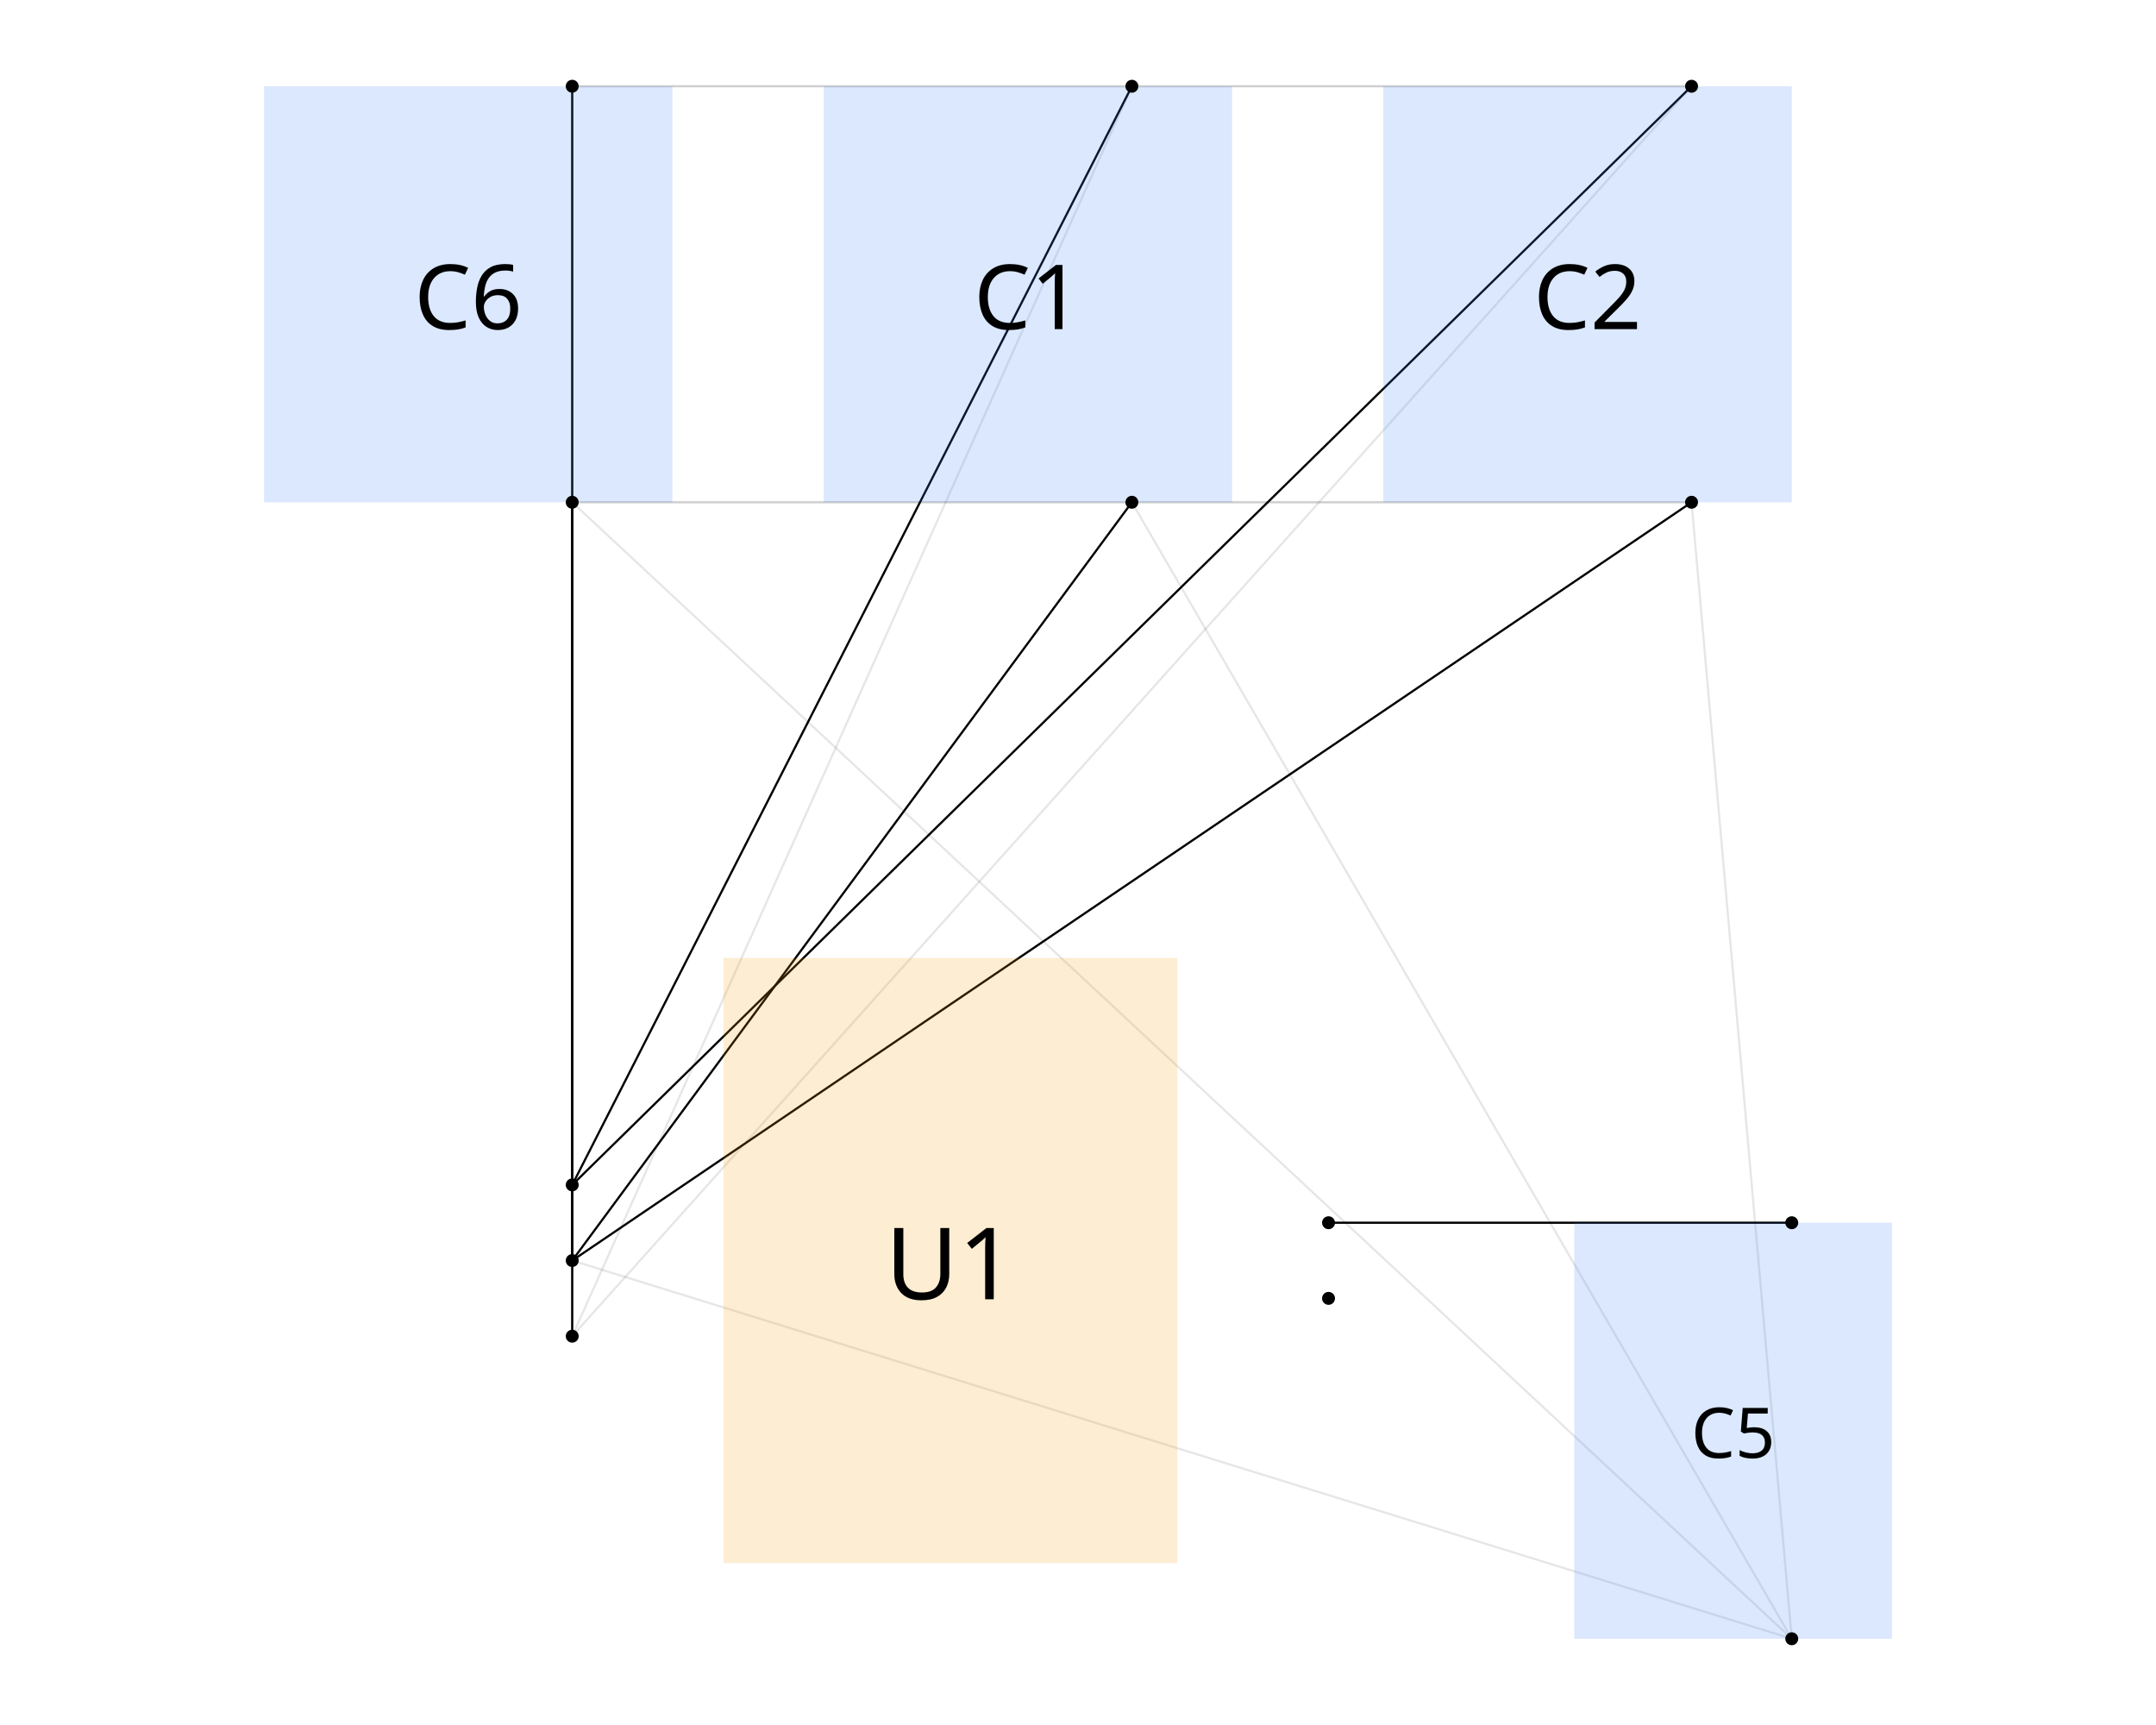
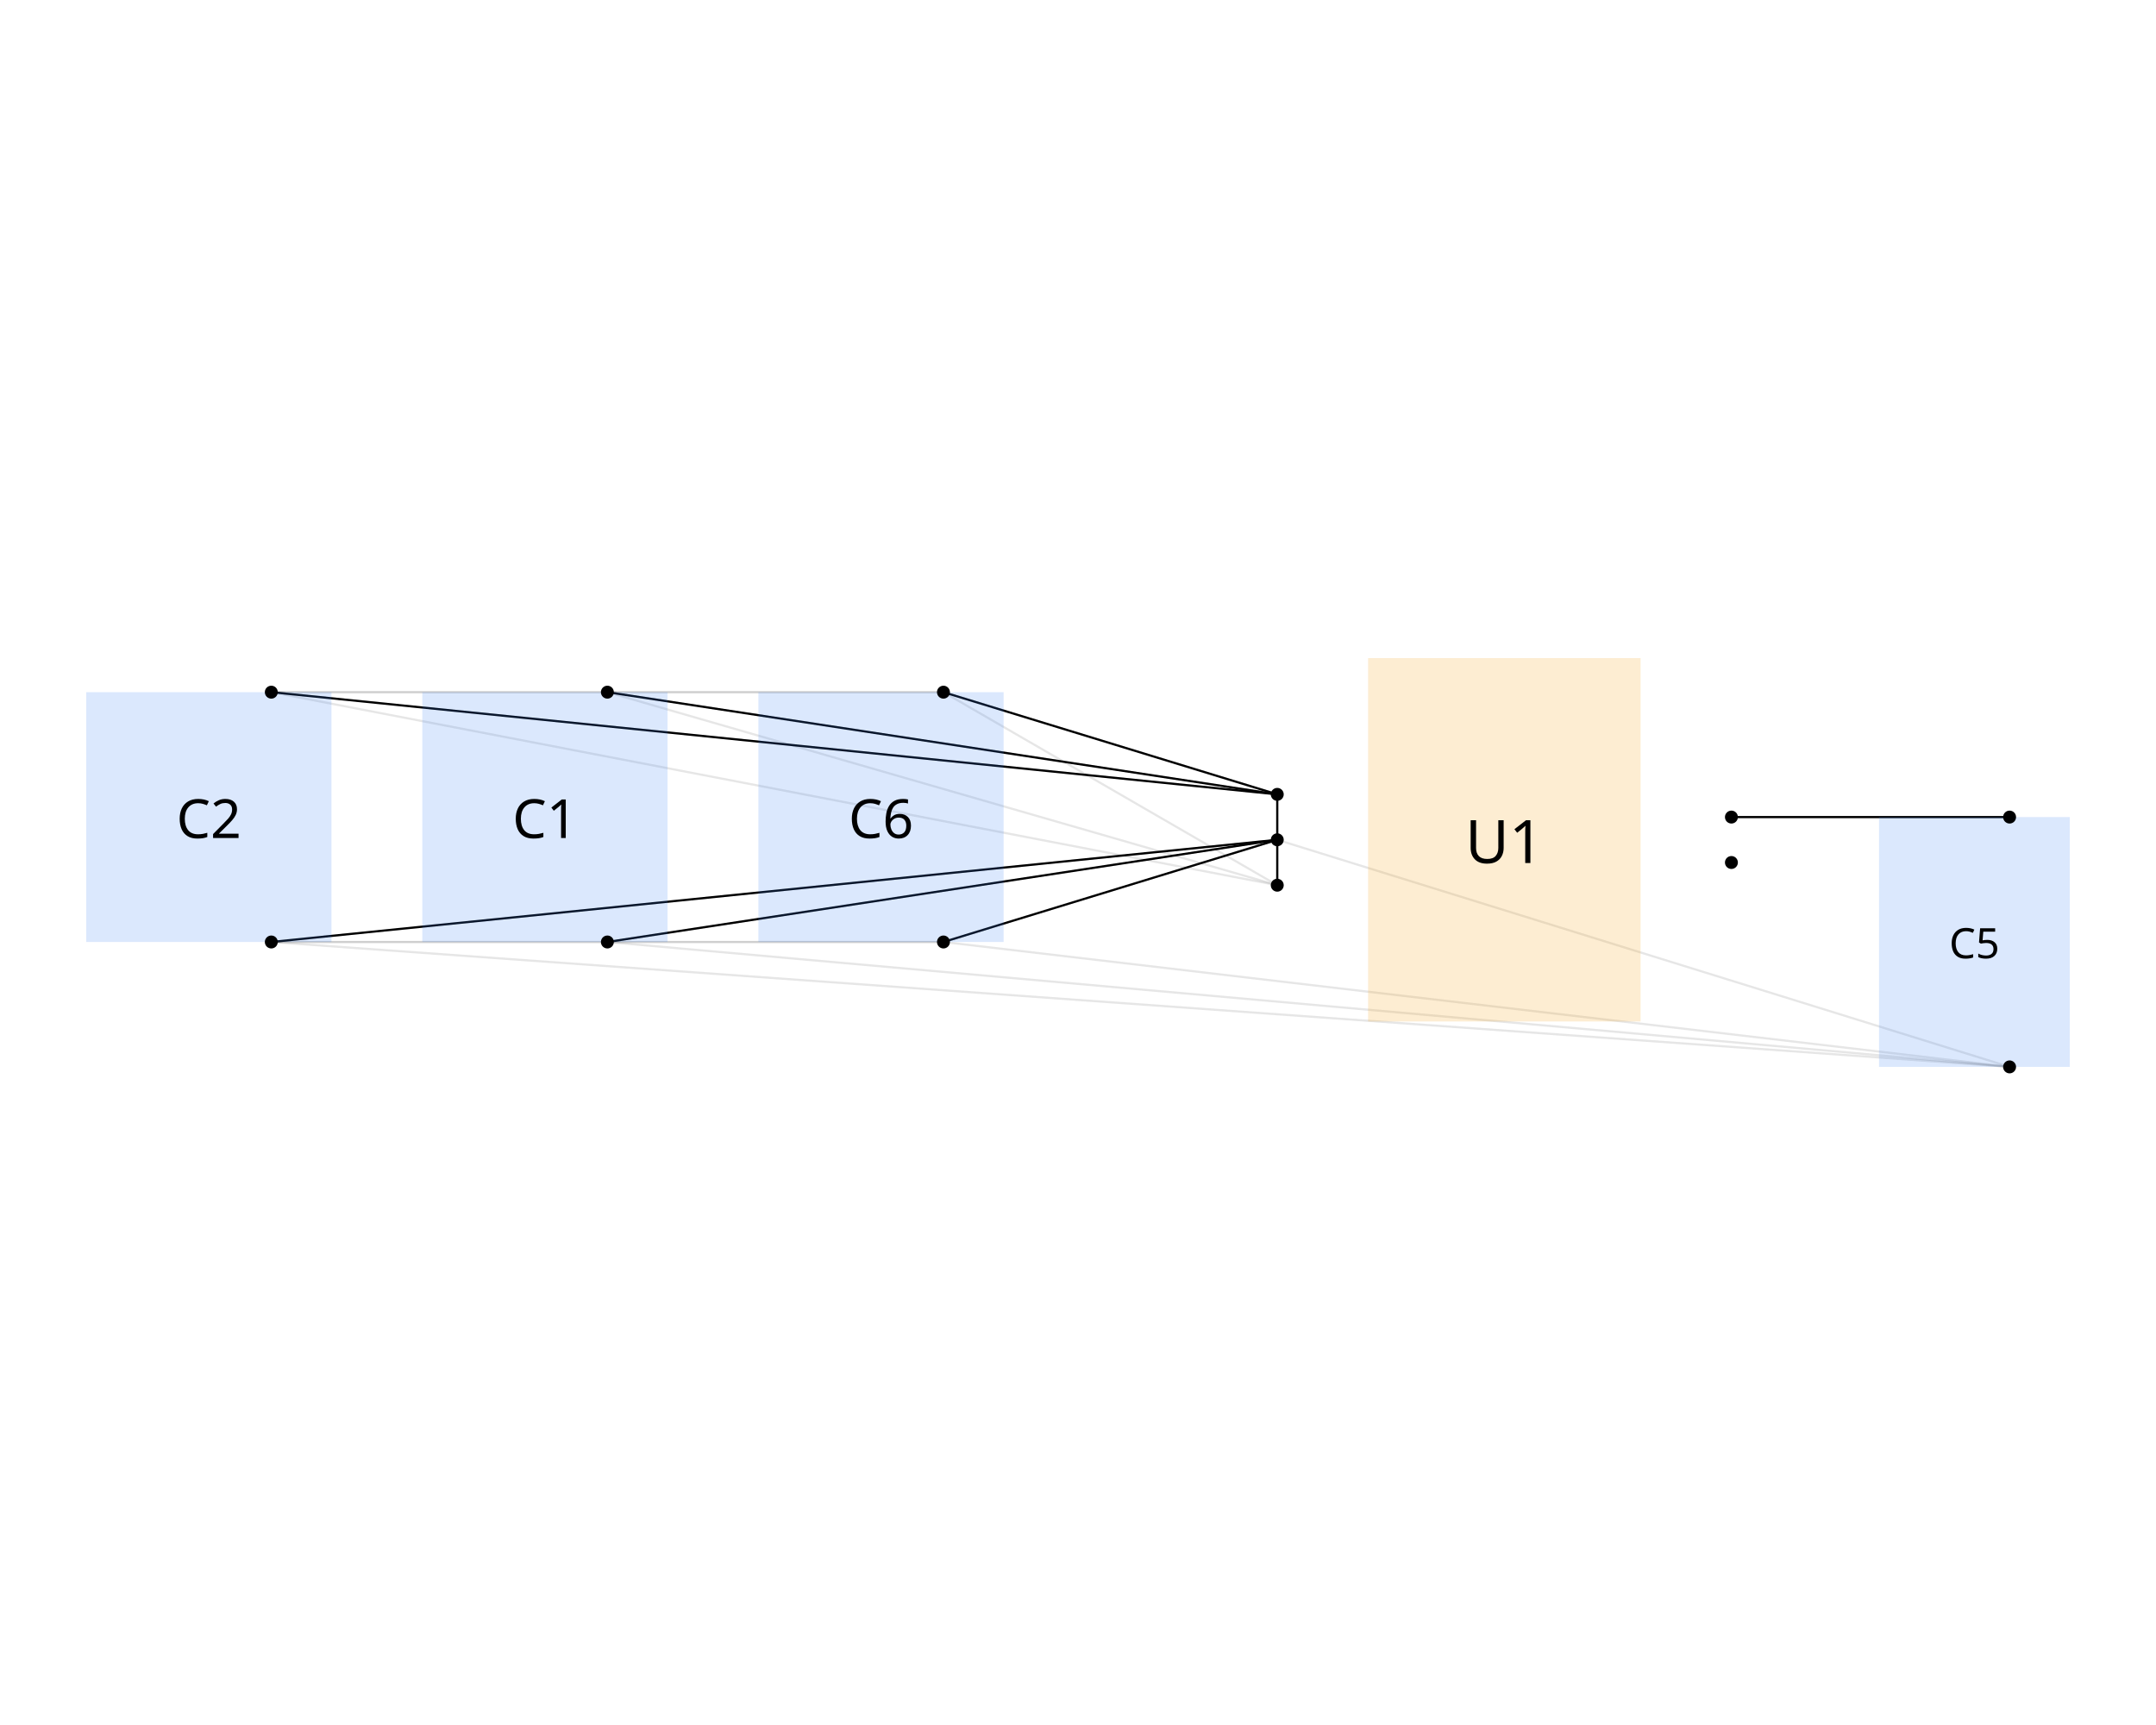
<svg xmlns="http://www.w3.org/2000/svg" width="1000" height="800" viewBox="0 0 1000 800">
  <rect width="100%" height="100%" fill="white" />
  <g>
-     <polyline data-points="-1.9450000000000003,3.205 -0.4650000000000003,3.205" data-type="line" data-label="" points="265.408,40 524.994,40" fill="none" stroke="rgba(0,0,0,0.1)" stroke-width="1px" />
+     <polyline data-points="-3.415,0.7500000000000002 -4.895,0.7500000000000002" data-type="line" data-label="" points="437.596,321.007 281.717,321.007" fill="none" stroke="rgba(0,0,0,0.1)" stroke-width="1px" />
  </g>
  <g>
-     <polyline data-points="-1.9450000000000003,3.205 1.0149999999999997,3.205" data-type="line" data-label="" points="265.408,40 784.58,40" fill="none" stroke="rgba(0,0,0,0.1)" stroke-width="1px" />
+     <polyline data-points="-3.415,0.7500000000000002 -6.375,0.7500000000000002" data-type="line" data-label="" points="437.596,321.007 125.839,321.007" fill="none" stroke="rgba(0,0,0,0.1)" stroke-width="1px" />
  </g>
  <g>
-     <polyline data-points="-1.9450000000000003,3.205 -1.9449999999999998,0.3000000000000001" data-type="line" data-label="" points="265.408,40 265.408,549.525" fill="none" stroke="rgba(0,0,0,0.1)" stroke-width="1px" />
+     <polyline data-points="-3.415,0.7500000000000002 -1.9449999999999998,0.3000000000000001" data-type="line" data-label="" points="437.596,321.007 592.421,368.403" fill="none" stroke="rgba(0,0,0,0.1)" stroke-width="1px" />
  </g>
  <g>
-     <polyline data-points="-1.9450000000000003,3.205 -1.9449999999999998,-0.09999999999999992" data-type="line" data-label="" points="265.408,40 265.408,619.683" fill="none" stroke="rgba(0,0,0,0.1)" stroke-width="1px" />
+     <polyline data-points="-3.415,0.7500000000000002 -1.9449999999999998,-0.09999999999999992" data-type="line" data-label="" points="437.596,321.007 592.421,410.532" fill="none" stroke="rgba(0,0,0,0.1)" stroke-width="1px" />
  </g>
  <g>
-     <polyline data-points="-0.4650000000000003,3.205 1.0149999999999997,3.205" data-type="line" data-label="" points="524.994,40 784.58,40" fill="none" stroke="rgba(0,0,0,0.1)" stroke-width="1px" />
+     <polyline data-points="-4.895,0.7500000000000002 -6.375,0.7500000000000002" data-type="line" data-label="" points="281.717,321.007 125.839,321.007" fill="none" stroke="rgba(0,0,0,0.1)" stroke-width="1px" />
  </g>
  <g>
-     <polyline data-points="-0.4650000000000003,3.205 -1.9449999999999998,0.3000000000000001" data-type="line" data-label="" points="524.994,40 265.408,549.525" fill="none" stroke="rgba(0,0,0,0.1)" stroke-width="1px" />
+     <polyline data-points="-4.895,0.7500000000000002 -1.9449999999999998,0.3000000000000001" data-type="line" data-label="" points="281.717,321.007 592.421,368.403" fill="none" stroke="rgba(0,0,0,0.1)" stroke-width="1px" />
  </g>
  <g>
-     <polyline data-points="-0.4650000000000003,3.205 -1.9449999999999998,-0.09999999999999992" data-type="line" data-label="" points="524.994,40 265.408,619.683" fill="none" stroke="rgba(0,0,0,0.1)" stroke-width="1px" />
+     <polyline data-points="-4.895,0.7500000000000002 -1.9449999999999998,-0.09999999999999992" data-type="line" data-label="" points="281.717,321.007 592.421,410.532" fill="none" stroke="rgba(0,0,0,0.1)" stroke-width="1px" />
  </g>
  <g>
-     <polyline data-points="1.0149999999999997,3.205 -1.9449999999999998,0.3000000000000001" data-type="line" data-label="" points="784.58,40 265.408,549.525" fill="none" stroke="rgba(0,0,0,0.1)" stroke-width="1px" />
+     <polyline data-points="-6.375,0.7500000000000002 -1.9449999999999998,0.3000000000000001" data-type="line" data-label="" points="125.839,321.007 592.421,368.403" fill="none" stroke="rgba(0,0,0,0.1)" stroke-width="1px" />
  </g>
  <g>
-     <polyline data-points="1.0149999999999997,3.205 -1.9449999999999998,-0.09999999999999992" data-type="line" data-label="" points="784.58,40 265.408,619.683" fill="none" stroke="rgba(0,0,0,0.1)" stroke-width="1px" />
+     <polyline data-points="-6.375,0.7500000000000002 -1.9449999999999998,-0.09999999999999992" data-type="line" data-label="" points="125.839,321.007 592.421,410.532" fill="none" stroke="rgba(0,0,0,0.1)" stroke-width="1px" />
  </g>
  <g>
-     <polyline data-points="-1.9449999999999998,0.3000000000000001 -1.9449999999999998,-0.09999999999999992" data-type="line" data-label="" points="265.408,549.525 265.408,619.683" fill="none" stroke="rgba(0,0,0,0.1)" stroke-width="1px" />
+     <polyline data-points="-1.9449999999999998,0.3000000000000001 -1.9449999999999998,-0.09999999999999992" data-type="line" data-label="" points="592.421,368.403 592.421,410.532" fill="none" stroke="rgba(0,0,0,0.1)" stroke-width="1px" />
  </g>
  <g>
-     <polyline data-points="-1.9450000000000003,2.1050000000000004 -0.4650000000000002,2.1050000000000004" data-type="line" data-label="" points="265.408,232.935 524.994,232.935" fill="none" stroke="rgba(0,0,0,0.1)" stroke-width="1px" />
+     <polyline data-points="-3.415,-0.34999999999999987 -4.895,-0.34999999999999987" data-type="line" data-label="" points="437.596,436.863 281.717,436.863" fill="none" stroke="rgba(0,0,0,0.1)" stroke-width="1px" />
  </g>
  <g>
-     <polyline data-points="-1.9450000000000003,2.1050000000000004 1.0149999999999997,2.1050000000000004" data-type="line" data-label="" points="265.408,232.935 784.58,232.935" fill="none" stroke="rgba(0,0,0,0.1)" stroke-width="1px" />
+     <polyline data-points="-3.415,-0.34999999999999987 -6.375,-0.34999999999999987" data-type="line" data-label="" points="437.596,436.863 125.839,436.863" fill="none" stroke="rgba(0,0,0,0.1)" stroke-width="1px" />
  </g>
  <g>
-     <polyline data-points="-1.9450000000000003,2.1050000000000004 1.28,-0.9000000000000001" data-type="line" data-label="" points="265.408,232.935 831.06,760" fill="none" stroke="rgba(0,0,0,0.1)" stroke-width="1px" />
+     <polyline data-points="-3.415,-0.34999999999999987 1.28,-0.9000000000000001" data-type="line" data-label="" points="437.596,436.863 932.089,494.791" fill="none" stroke="rgba(0,0,0,0.1)" stroke-width="1px" />
  </g>
  <g>
-     <polyline data-points="-1.9450000000000003,2.1050000000000004 -1.9449999999999998,0.10000000000000009" data-type="line" data-label="" points="265.408,232.935 265.408,584.604" fill="none" stroke="rgba(0,0,0,0.1)" stroke-width="1px" />
+     <polyline data-points="-3.415,-0.34999999999999987 -1.9449999999999998,0.10000000000000009" data-type="line" data-label="" points="437.596,436.863 592.421,389.468" fill="none" stroke="rgba(0,0,0,0.1)" stroke-width="1px" />
  </g>
  <g>
-     <polyline data-points="-0.4650000000000002,2.1050000000000004 1.0149999999999997,2.1050000000000004" data-type="line" data-label="" points="524.994,232.935 784.58,232.935" fill="none" stroke="rgba(0,0,0,0.1)" stroke-width="1px" />
+     <polyline data-points="-4.895,-0.34999999999999987 -6.375,-0.34999999999999987" data-type="line" data-label="" points="281.717,436.863 125.839,436.863" fill="none" stroke="rgba(0,0,0,0.1)" stroke-width="1px" />
  </g>
  <g>
-     <polyline data-points="-0.4650000000000002,2.1050000000000004 1.28,-0.9000000000000001" data-type="line" data-label="" points="524.994,232.935 831.06,760" fill="none" stroke="rgba(0,0,0,0.1)" stroke-width="1px" />
+     <polyline data-points="-4.895,-0.34999999999999987 1.28,-0.9000000000000001" data-type="line" data-label="" points="281.717,436.863 932.089,494.791" fill="none" stroke="rgba(0,0,0,0.1)" stroke-width="1px" />
  </g>
  <g>
-     <polyline data-points="-0.4650000000000002,2.1050000000000004 -1.9449999999999998,0.10000000000000009" data-type="line" data-label="" points="524.994,232.935 265.408,584.604" fill="none" stroke="rgba(0,0,0,0.1)" stroke-width="1px" />
+     <polyline data-points="-4.895,-0.34999999999999987 -1.9449999999999998,0.10000000000000009" data-type="line" data-label="" points="281.717,436.863 592.421,389.468" fill="none" stroke="rgba(0,0,0,0.1)" stroke-width="1px" />
  </g>
  <g>
-     <polyline data-points="1.0149999999999997,2.1050000000000004 1.28,-0.9000000000000001" data-type="line" data-label="" points="784.58,232.935 831.06,760" fill="none" stroke="rgba(0,0,0,0.1)" stroke-width="1px" />
+     <polyline data-points="-6.375,-0.34999999999999987 1.28,-0.9000000000000001" data-type="line" data-label="" points="125.839,436.863 932.089,494.791" fill="none" stroke="rgba(0,0,0,0.1)" stroke-width="1px" />
  </g>
  <g>
-     <polyline data-points="1.0149999999999997,2.1050000000000004 -1.9449999999999998,0.10000000000000009" data-type="line" data-label="" points="784.58,232.935 265.408,584.604" fill="none" stroke="rgba(0,0,0,0.1)" stroke-width="1px" />
+     <polyline data-points="-6.375,-0.34999999999999987 -1.9449999999999998,0.10000000000000009" data-type="line" data-label="" points="125.839,436.863 592.421,389.468" fill="none" stroke="rgba(0,0,0,0.1)" stroke-width="1px" />
  </g>
  <g>
-     <polyline data-points="1.28,-0.9000000000000001 -1.9449999999999998,0.10000000000000009" data-type="line" data-label="" points="831.06,760 265.408,584.604" fill="none" stroke="rgba(0,0,0,0.1)" stroke-width="1px" />
+     <polyline data-points="1.28,-0.9000000000000001 -1.9449999999999998,0.10000000000000009" data-type="line" data-label="" points="932.089,494.791 592.421,389.468" fill="none" stroke="rgba(0,0,0,0.1)" stroke-width="1px" />
  </g>
  <g>
-     <polyline data-points="1.28,0.19999999999999996 0.05500000000000016,0.2000000000000001" data-type="line" data-label="" points="831.06,567.065 616.2,567.065" fill="none" stroke="rgba(0,0,0,0.1)" stroke-width="1px" />
+     <polyline data-points="1.28,0.19999999999999996 0.05500000000000016,0.2000000000000001" data-type="line" data-label="" points="932.089,378.935 803.068,378.935" fill="none" stroke="rgba(0,0,0,0.1)" stroke-width="1px" />
  </g>
  <g>
-     <polyline data-points="-1.9449999999999998,0.3000000000000001 -1.9450000000000003,3.205" data-type="line" data-label="" points="265.408,549.525 265.408,40" fill="none" stroke="black" stroke-width="1px" />
+     <polyline data-points="-1.9449999999999998,0.3000000000000001 -3.415,0.7500000000000002" data-type="line" data-label="" points="592.421,368.403 437.596,321.007" fill="none" stroke="black" stroke-width="1px" />
  </g>
  <g>
-     <polyline data-points="-1.9449999999999998,0.3000000000000001 -0.4650000000000003,3.205" data-type="line" data-label="" points="265.408,549.525 524.994,40" fill="none" stroke="black" stroke-width="1px" />
+     <polyline data-points="-1.9449999999999998,0.3000000000000001 -4.895,0.7500000000000002" data-type="line" data-label="" points="592.421,368.403 281.717,321.007" fill="none" stroke="black" stroke-width="1px" />
  </g>
  <g>
-     <polyline data-points="-1.9449999999999998,0.3000000000000001 1.0149999999999997,3.205" data-type="line" data-label="" points="265.408,549.525 784.58,40" fill="none" stroke="black" stroke-width="1px" />
+     <polyline data-points="-1.9449999999999998,0.3000000000000001 -6.375,0.7500000000000002" data-type="line" data-label="" points="592.421,368.403 125.839,321.007" fill="none" stroke="black" stroke-width="1px" />
  </g>
  <g>
-     <polyline data-points="-1.9449999999999998,-0.09999999999999992 -1.9449999999999998,0.3000000000000001" data-type="line" data-label="" points="265.408,619.683 265.408,549.525" fill="none" stroke="black" stroke-width="1px" />
+     <polyline data-points="-1.9449999999999998,-0.09999999999999992 -1.9449999999999998,0.3000000000000001" data-type="line" data-label="" points="592.421,410.532 592.421,368.403" fill="none" stroke="black" stroke-width="1px" />
  </g>
  <g>
-     <polyline data-points="-1.9449999999999998,0.10000000000000009 -1.9450000000000003,2.1050000000000004" data-type="line" data-label="" points="265.408,584.604 265.408,232.935" fill="none" stroke="black" stroke-width="1px" />
+     <polyline data-points="-1.9449999999999998,0.10000000000000009 -3.415,-0.34999999999999987" data-type="line" data-label="" points="592.421,389.468 437.596,436.863" fill="none" stroke="black" stroke-width="1px" />
  </g>
  <g>
-     <polyline data-points="-1.9449999999999998,0.10000000000000009 -0.4650000000000002,2.1050000000000004" data-type="line" data-label="" points="265.408,584.604 524.994,232.935" fill="none" stroke="black" stroke-width="1px" />
+     <polyline data-points="-1.9449999999999998,0.10000000000000009 -4.895,-0.34999999999999987" data-type="line" data-label="" points="592.421,389.468 281.717,436.863" fill="none" stroke="black" stroke-width="1px" />
  </g>
  <g>
-     <polyline data-points="-1.9449999999999998,0.10000000000000009 1.0149999999999997,2.1050000000000004" data-type="line" data-label="" points="265.408,584.604 784.58,232.935" fill="none" stroke="black" stroke-width="1px" />
+     <polyline data-points="-1.9449999999999998,0.10000000000000009 -6.375,-0.34999999999999987" data-type="line" data-label="" points="592.421,389.468 125.839,436.863" fill="none" stroke="black" stroke-width="1px" />
  </g>
  <g>
-     <polyline data-points="0.05500000000000016,0.2000000000000001 1.28,0.19999999999999996" data-type="line" data-label="" points="616.2,567.065 831.06,567.065" fill="none" stroke="black" stroke-width="1px" />
+     <polyline data-points="0.05500000000000016,0.2000000000000001 1.28,0.19999999999999996" data-type="line" data-label="" points="803.068,378.935 932.089,378.935" fill="none" stroke="black" stroke-width="1px" />
  </g>
  <g>
-     <rect data-type="rect" data-label="C6" data-x="-2.22" data-y="2.6550000000000002" x="122.46" y="40" width="189.428" height="192.935" fill="rgba(59, 130, 246, 0.18)" stroke="none" stroke-width="0.006" />
+     <rect data-type="rect" data-label="C6" data-x="-3.69" data-y="0.20000000000000018" x="351.757" y="321.007" width="113.749" height="115.856" fill="rgba(59, 130, 246, 0.18)" stroke="none" stroke-width="0.009" />
  </g>
  <g>
-     <rect data-type="rect" data-label="C1" data-x="-0.7400000000000002" data-y="2.6550000000000002" x="382.046" y="40" width="189.428" height="192.935" fill="rgba(59, 130, 246, 0.18)" stroke="none" stroke-width="0.006" />
+     <rect data-type="rect" data-label="C1" data-x="-5.17" data-y="0.20000000000000018" x="195.879" y="321.007" width="113.749" height="115.856" fill="rgba(59, 130, 246, 0.18)" stroke="none" stroke-width="0.009" />
  </g>
  <g>
-     <rect data-type="rect" data-label="C2" data-x="0.7399999999999998" data-y="2.6550000000000002" x="641.632" y="40" width="189.428" height="192.935" fill="rgba(59, 130, 246, 0.18)" stroke="none" stroke-width="0.006" />
+     <rect data-type="rect" data-label="C2" data-x="-6.65" data-y="0.20000000000000018" x="40" y="321.007" width="113.749" height="115.856" fill="rgba(59, 130, 246, 0.18)" stroke="none" stroke-width="0.009" />
  </g>
  <g>
-     <rect data-type="rect" data-label="C5" data-x="1.125" data-y="-0.3500000000000001" x="730.207" y="567.065" width="147.333" height="192.935" fill="rgba(59, 130, 246, 0.18)" stroke="none" stroke-width="0.006" />
+     <rect data-type="rect" data-label="C5" data-x="1.125" data-y="-0.3500000000000001" x="871.528" y="378.935" width="88.472" height="115.856" fill="rgba(59, 130, 246, 0.18)" stroke="none" stroke-width="0.009" />
  </g>
  <g>
-     <rect data-type="rect" data-label="U1" data-x="-0.9449999999999998" data-y="0.10000000000000009" x="335.566" y="444.287" width="210.475" height="280.633" fill="rgba(245, 158, 11, 0.18)" stroke="none" stroke-width="0.006" />
+     <rect data-type="rect" data-label="U1" data-x="-0.9449999999999998" data-y="0.10000000000000009" x="634.551" y="305.209" width="126.388" height="168.517" fill="rgba(245, 158, 11, 0.18)" stroke="none" stroke-width="0.009" />
  </g>
-   <text data-type="text" data-label="C6" data-x="-2.22" data-y="2.6550000000000002" x="217.174" y="136.468" fill="black" font-size="41.674" font-family="sans-serif" text-anchor="middle" dominant-baseline="central">C6</text>
-   <text data-type="text" data-label="C1" data-x="-0.7400000000000002" data-y="2.6550000000000002" x="476.76" y="136.468" fill="black" font-size="41.674" font-family="sans-serif" text-anchor="middle" dominant-baseline="central">C1</text>
-   <text data-type="text" data-label="C2" data-x="0.7399999999999998" data-y="2.6550000000000002" x="736.346" y="136.468" fill="black" font-size="41.674" font-family="sans-serif" text-anchor="middle" dominant-baseline="central">C2</text>
-   <text data-type="text" data-label="C5" data-x="1.125" data-y="-0.3500000000000001" x="803.873" y="663.532" fill="black" font-size="32.413" font-family="sans-serif" text-anchor="middle" dominant-baseline="central">C5</text>
-   <text data-type="text" data-label="U1" data-x="-0.9449999999999998" data-y="0.10000000000000009" x="440.804" y="584.604" fill="black" font-size="46.305" font-family="sans-serif" text-anchor="middle" dominant-baseline="central">U1</text>
+   <text data-type="text" data-label="C6" data-x="-3.69" data-y="0.20000000000000018" x="408.632" y="378.935" fill="black" font-size="25.025" font-family="sans-serif" text-anchor="middle" dominant-baseline="central">C6</text>
+   <text data-type="text" data-label="C1" data-x="-5.17" data-y="0.20000000000000018" x="252.753" y="378.935" fill="black" font-size="25.025" font-family="sans-serif" text-anchor="middle" dominant-baseline="central">C1</text>
+   <text data-type="text" data-label="C2" data-x="-6.65" data-y="0.20000000000000018" x="96.875" y="378.935" fill="black" font-size="25.025" font-family="sans-serif" text-anchor="middle" dominant-baseline="central">C2</text>
+   <text data-type="text" data-label="C5" data-x="1.125" data-y="-0.3500000000000001" x="915.764" y="436.863" fill="black" font-size="19.464" font-family="sans-serif" text-anchor="middle" dominant-baseline="central">C5</text>
+   <text data-type="text" data-label="U1" data-x="-0.9449999999999998" data-y="0.10000000000000009" x="697.745" y="389.468" fill="black" font-size="27.805" font-family="sans-serif" text-anchor="middle" dominant-baseline="central">U1</text>
  <g>
-     <circle data-type="point" data-label="C6.1 (unnamedsubcircuitsubcircuit_source_group_5_connectivity_net0)" data-x="-1.9450000000000003" data-y="3.205" cx="265.408" cy="40" r="3" fill="black" />
+     <circle data-type="point" data-label="C6.1 (unnamedsubcircuitsubcircuit_source_group_5_connectivity_net0)" data-x="-3.415" data-y="0.7500000000000002" cx="437.596" cy="321.007" r="3" fill="black" />
  </g>
  <g>
-     <circle data-type="point" data-label="C6.2 (unnamedsubcircuitsubcircuit_source_group_5_connectivity_net1)" data-x="-1.9450000000000003" data-y="2.1050000000000004" cx="265.408" cy="232.935" r="3" fill="black" />
+     <circle data-type="point" data-label="C6.2 (unnamedsubcircuitsubcircuit_source_group_5_connectivity_net1)" data-x="-3.415" data-y="-0.34999999999999987" cx="437.596" cy="436.863" r="3" fill="black" />
  </g>
  <g>
-     <circle data-type="point" data-label="C1.1 (unnamedsubcircuitsubcircuit_source_group_5_connectivity_net0)" data-x="-0.4650000000000003" data-y="3.205" cx="524.994" cy="40" r="3" fill="black" />
+     <circle data-type="point" data-label="C1.1 (unnamedsubcircuitsubcircuit_source_group_5_connectivity_net0)" data-x="-4.895" data-y="0.7500000000000002" cx="281.717" cy="321.007" r="3" fill="black" />
  </g>
  <g>
-     <circle data-type="point" data-label="C1.2 (unnamedsubcircuitsubcircuit_source_group_5_connectivity_net1)" data-x="-0.4650000000000002" data-y="2.1050000000000004" cx="524.994" cy="232.935" r="3" fill="black" />
+     <circle data-type="point" data-label="C1.2 (unnamedsubcircuitsubcircuit_source_group_5_connectivity_net1)" data-x="-4.895" data-y="-0.34999999999999987" cx="281.717" cy="436.863" r="3" fill="black" />
  </g>
  <g>
-     <circle data-type="point" data-label="C2.1 (unnamedsubcircuitsubcircuit_source_group_5_connectivity_net0)" data-x="1.0149999999999997" data-y="3.205" cx="784.58" cy="40" r="3" fill="black" />
+     <circle data-type="point" data-label="C2.1 (unnamedsubcircuitsubcircuit_source_group_5_connectivity_net0)" data-x="-6.375" data-y="0.7500000000000002" cx="125.839" cy="321.007" r="3" fill="black" />
  </g>
  <g>
-     <circle data-type="point" data-label="C2.2 (unnamedsubcircuitsubcircuit_source_group_5_connectivity_net1)" data-x="1.0149999999999997" data-y="2.1050000000000004" cx="784.58" cy="232.935" r="3" fill="black" />
+     <circle data-type="point" data-label="C2.2 (unnamedsubcircuitsubcircuit_source_group_5_connectivity_net1)" data-x="-6.375" data-y="-0.34999999999999987" cx="125.839" cy="436.863" r="3" fill="black" />
  </g>
  <g>
-     <circle data-type="point" data-label="C5.1 (unnamedsubcircuitsubcircuit_source_group_5_connectivity_net41)" data-x="1.28" data-y="0.19999999999999996" cx="831.06" cy="567.065" r="3" fill="black" />
+     <circle data-type="point" data-label="C5.1 (unnamedsubcircuitsubcircuit_source_group_5_connectivity_net41)" data-x="1.28" data-y="0.19999999999999996" cx="932.089" cy="378.935" r="3" fill="black" />
  </g>
  <g>
-     <circle data-type="point" data-label="C5.2 (unnamedsubcircuitsubcircuit_source_group_5_connectivity_net1)" data-x="1.28" data-y="-0.9000000000000001" cx="831.06" cy="760" r="3" fill="black" />
+     <circle data-type="point" data-label="C5.2 (unnamedsubcircuitsubcircuit_source_group_5_connectivity_net1)" data-x="1.28" data-y="-0.9000000000000001" cx="932.089" cy="494.791" r="3" fill="black" />
  </g>
  <g>
-     <circle data-type="point" data-label="U1.1 (unnamedsubcircuitsubcircuit_source_group_5_connectivity_net0)" data-x="-1.9449999999999998" data-y="0.3000000000000001" cx="265.408" cy="549.525" r="3" fill="black" />
+     <circle data-type="point" data-label="U1.1 (unnamedsubcircuitsubcircuit_source_group_5_connectivity_net0)" data-x="-1.9449999999999998" data-y="0.3000000000000001" cx="592.421" cy="368.403" r="3" fill="black" />
  </g>
  <g>
-     <circle data-type="point" data-label="U1.2 (unnamedsubcircuitsubcircuit_source_group_5_connectivity_net1)" data-x="-1.9449999999999998" data-y="0.10000000000000009" cx="265.408" cy="584.604" r="3" fill="black" />
+     <circle data-type="point" data-label="U1.2 (unnamedsubcircuitsubcircuit_source_group_5_connectivity_net1)" data-x="-1.9449999999999998" data-y="0.10000000000000009" cx="592.421" cy="389.468" r="3" fill="black" />
  </g>
  <g>
-     <circle data-type="point" data-label="U1.3 (unnamedsubcircuitsubcircuit_source_group_5_connectivity_net0)" data-x="-1.9449999999999998" data-y="-0.09999999999999992" cx="265.408" cy="619.683" r="3" fill="black" />
+     <circle data-type="point" data-label="U1.3 (unnamedsubcircuitsubcircuit_source_group_5_connectivity_net0)" data-x="-1.9449999999999998" data-y="-0.09999999999999992" cx="592.421" cy="410.532" r="3" fill="black" />
  </g>
  <g>
-     <circle data-type="point" data-label="U1.4" data-x="0.05500000000000016" data-y="8.326672684688674e-17" cx="616.2" cy="602.144" r="3" fill="black" />
+     <circle data-type="point" data-label="U1.4" data-x="0.05500000000000016" data-y="8.326672684688674e-17" cx="803.068" cy="400" r="3" fill="black" />
  </g>
  <g>
-     <circle data-type="point" data-label="U1.5 (unnamedsubcircuitsubcircuit_source_group_5_connectivity_net41)" data-x="0.05500000000000016" data-y="0.2000000000000001" cx="616.2" cy="567.065" r="3" fill="black" />
+     <circle data-type="point" data-label="U1.5 (unnamedsubcircuitsubcircuit_source_group_5_connectivity_net41)" data-x="0.05500000000000016" data-y="0.2000000000000001" cx="803.068" cy="378.935" r="3" fill="black" />
  </g>
  <g id="crosshair" style="display: none">
    <line id="crosshair-h" y1="0" y2="800" stroke="#666" stroke-width="0.5" />
    <line id="crosshair-v" x1="0" x2="1000" stroke="#666" stroke-width="0.5" />
    <text id="coordinates" font-family="monospace" font-size="12" fill="#666" />
  </g>
</svg>
